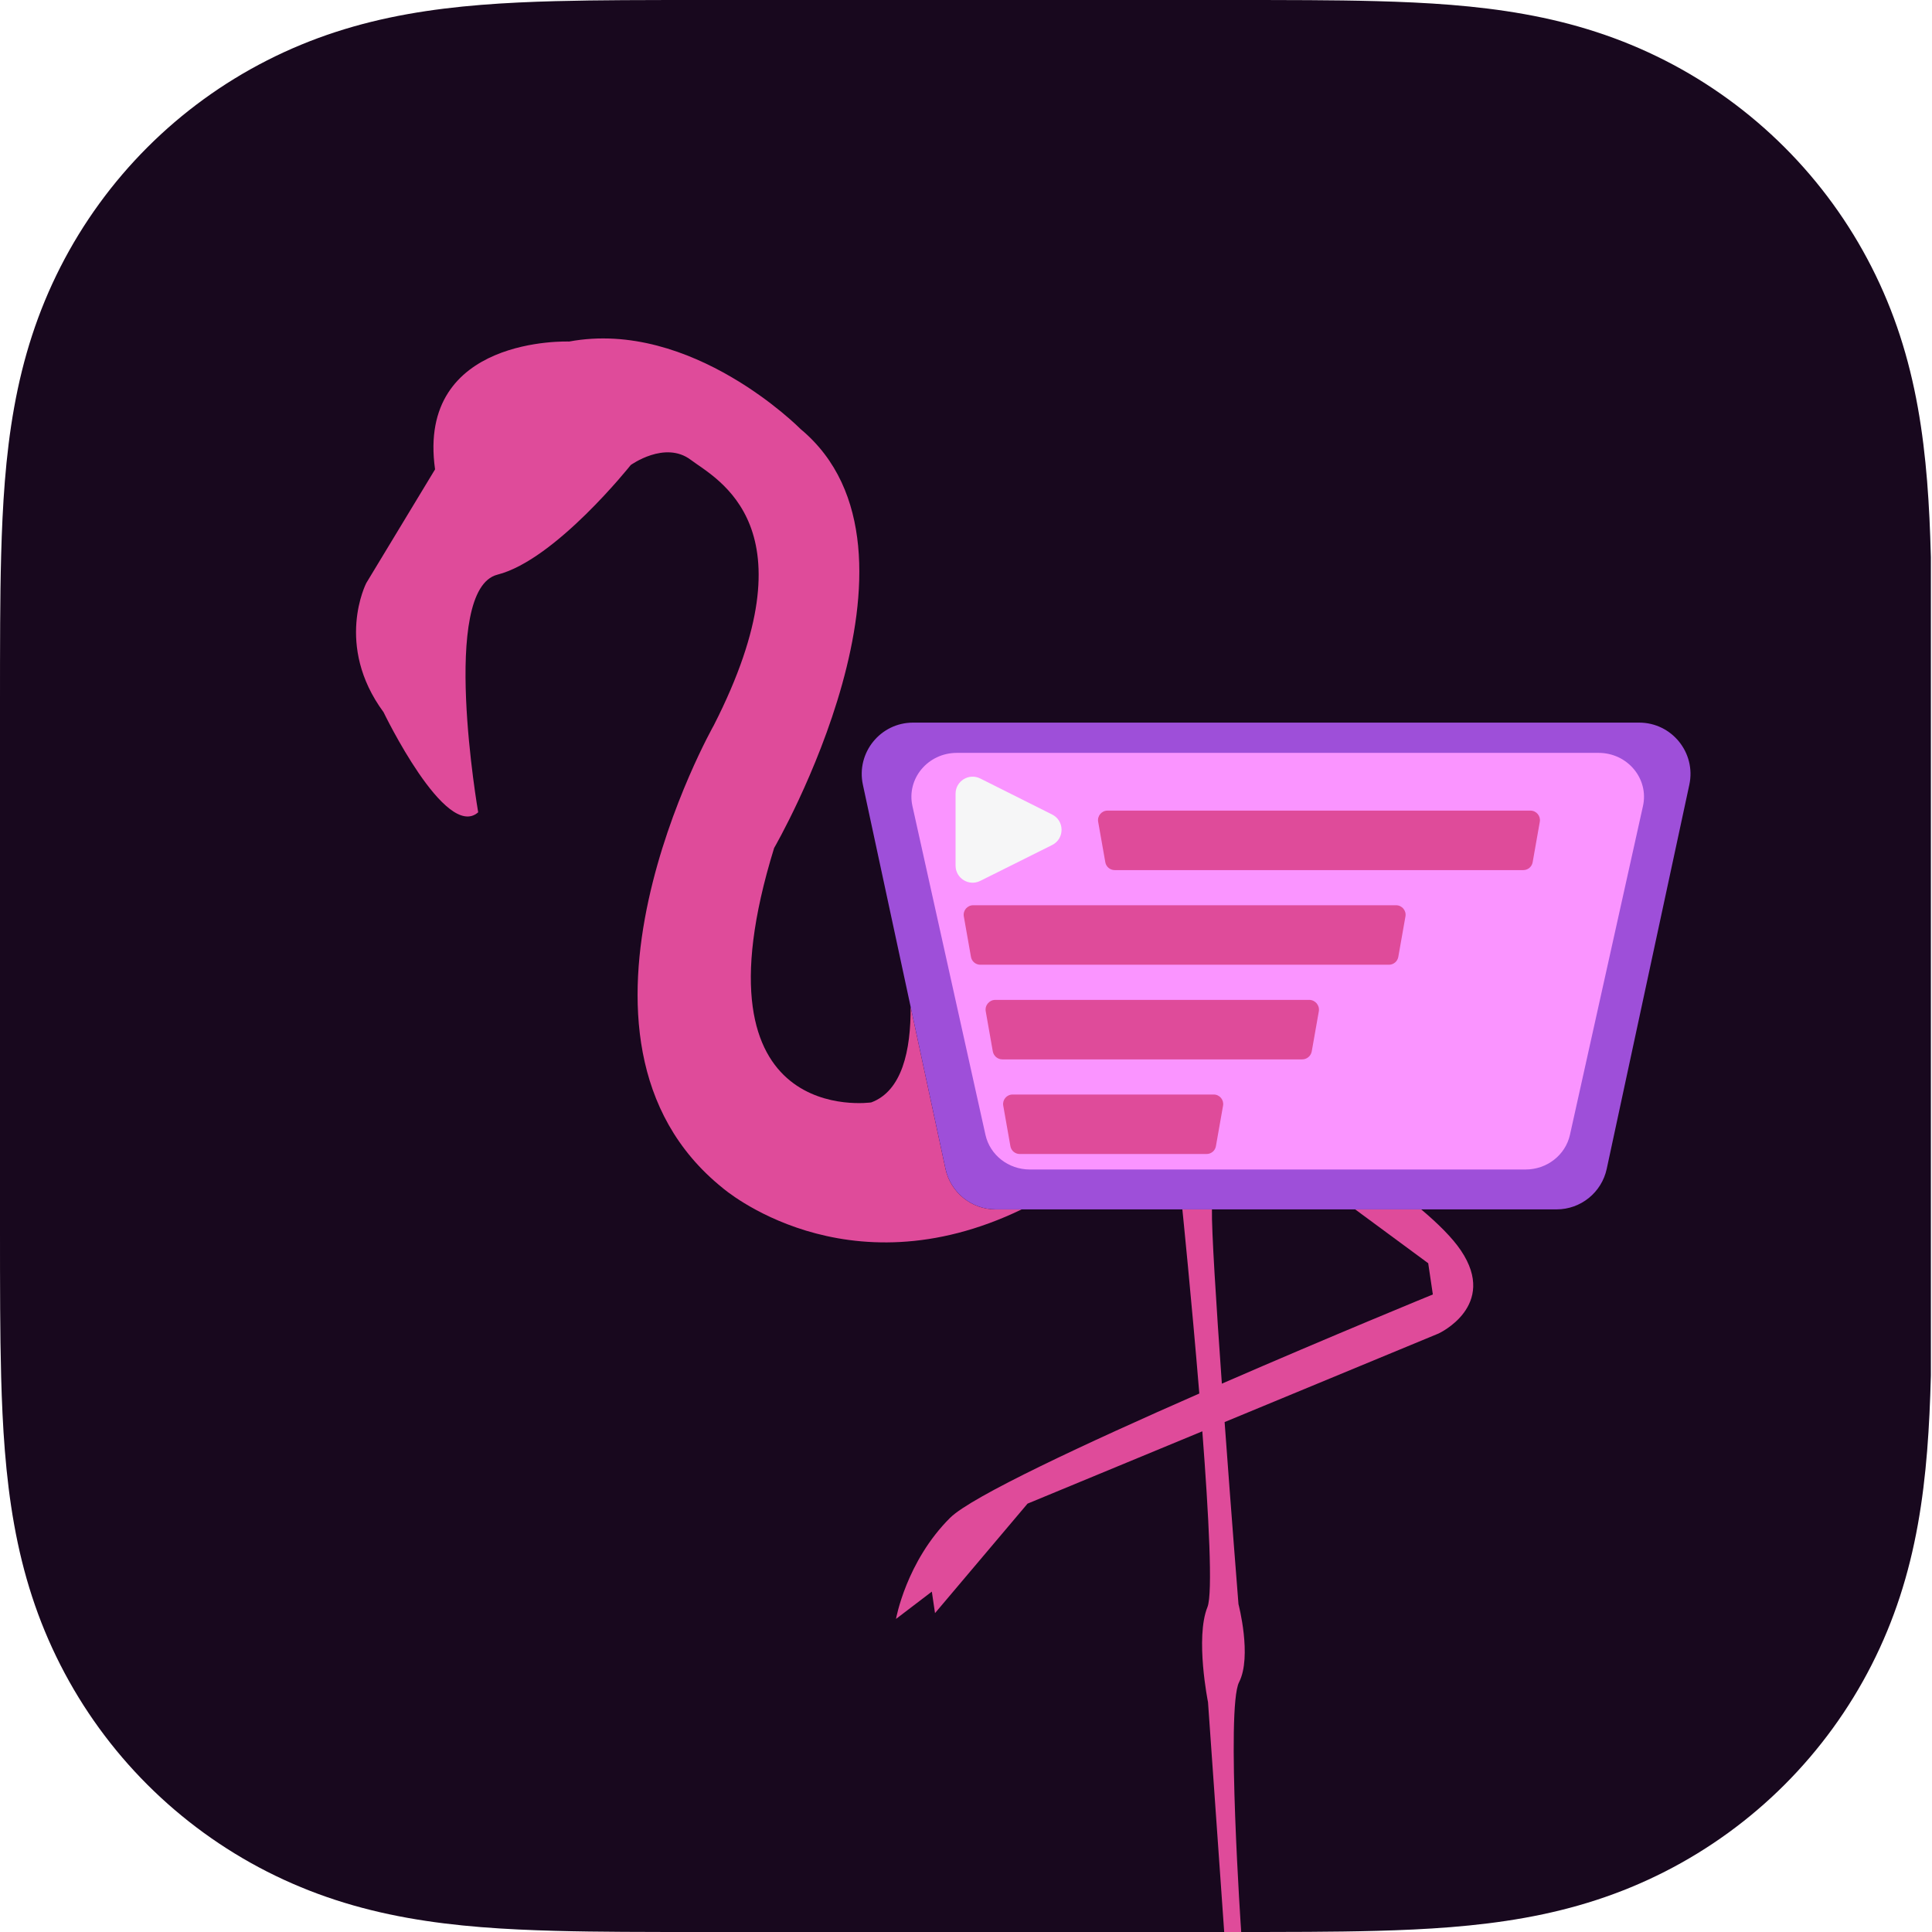
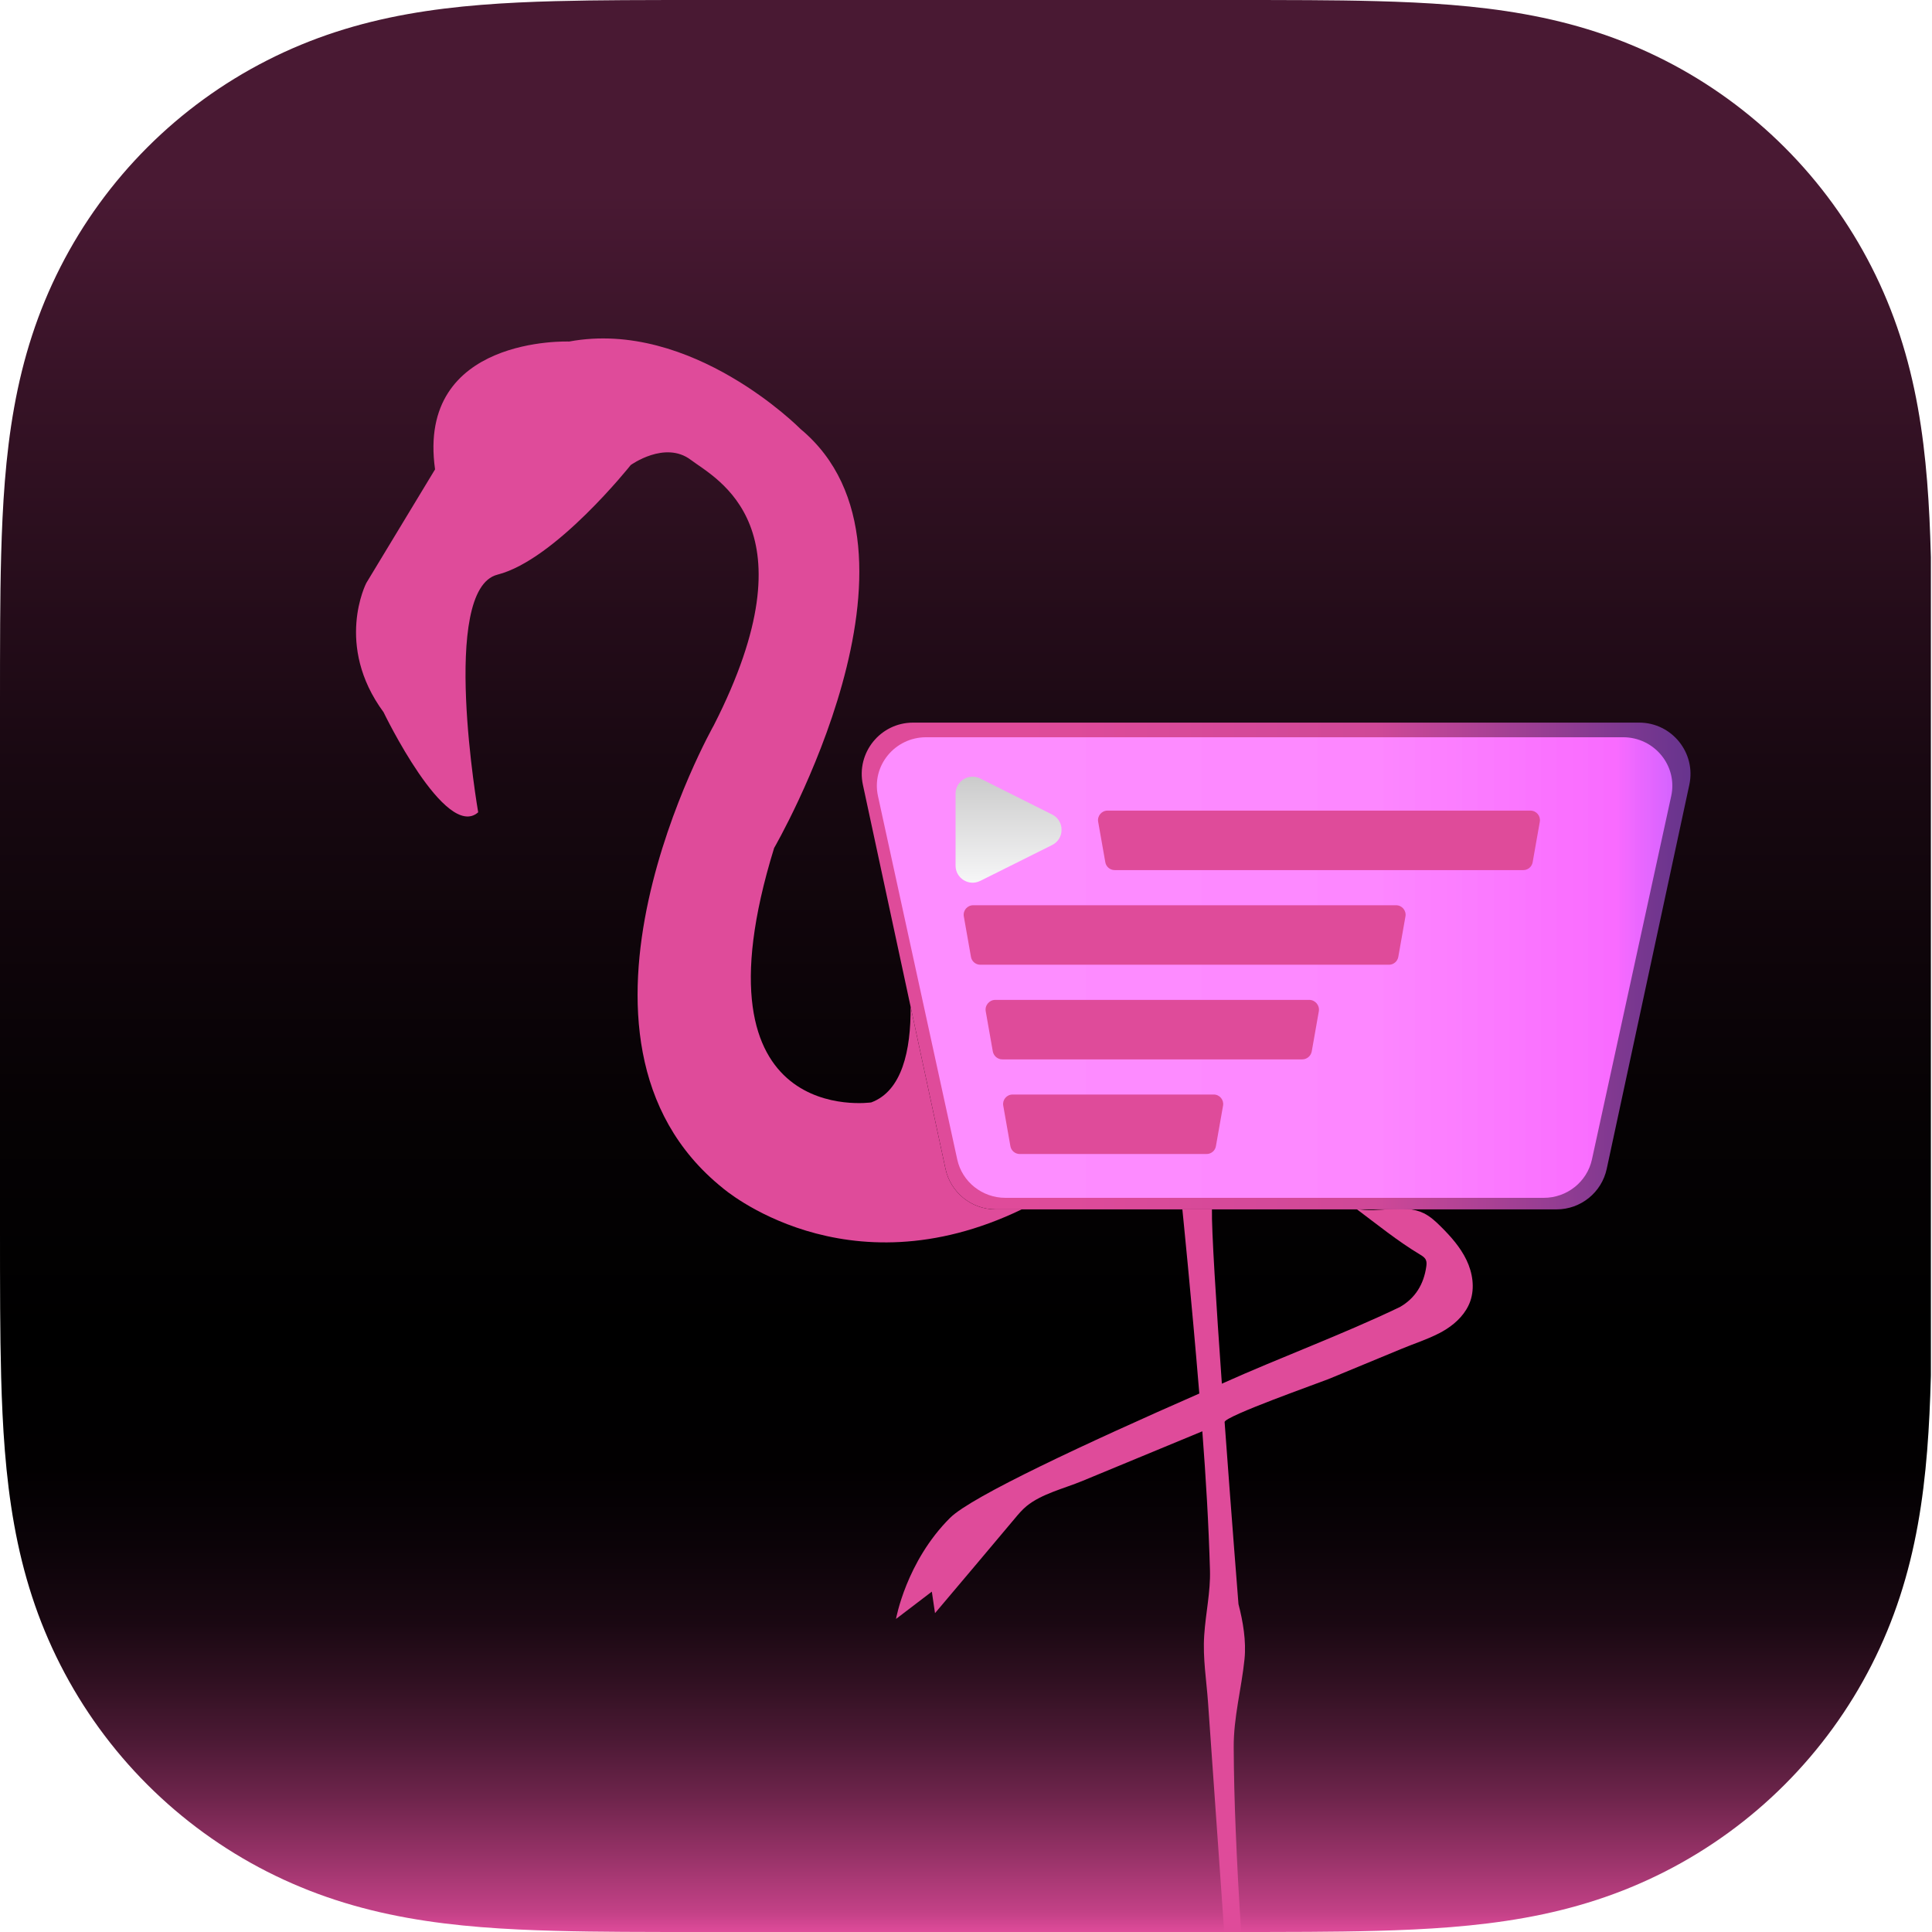
<svg xmlns="http://www.w3.org/2000/svg" viewBox="0 0 1024 1024">
  <defs>
    <style>
-       .cls-1 {
+       .cls-1, .cls-2 {
        fill: #df4b9a;
      }

-       .cls-2 {
+       .cls-3 {
+         fill: url(#linear-gradient-4);
+       }
+ 
+       .cls-4 {
+         fill: url(#linear-gradient-3);
+       }
+ 
+       .cls-5 {
+         fill: url(#linear-gradient-2);
+       }
+ 
+       .cls-6 {
        fill: #f9efff;
        mix-blend-mode: overlay;
      }

-       .cls-3 {
-         fill: #f6f6f7;
+       .cls-7 {
+         fill: url(#linear-gradient);
      }

-       .cls-4 {
-         fill: #9e4fd9;
+       .cls-2 {
+         mix-blend-mode: darken;
      }

-       .cls-5 {
+       .cls-8 {
        isolation: isolate;
      }
- 
-       .cls-6 {
-         fill: #18081e;
-       }
    </style>
+     <linearGradient id="linear-gradient" x1="511.7" y1="1024" x2="511.7" y2="0" gradientUnits="userSpaceOnUse">
+       <stop offset="0" stop-color="#df4b9a" />
+       <stop offset=".01" stop-color="#c34187" />
+       <stop offset=".04" stop-color="#963267" />
+       <stop offset=".07" stop-color="#6d244b" />
+       <stop offset=".1" stop-color="#4b1934" />
+       <stop offset=".13" stop-color="#301021" />
+       <stop offset=".16" stop-color="#1a0812" />
+       <stop offset=".2" stop-color="#0b0308" />
+       <stop offset=".24" stop-color="#020001" />
+       <stop offset=".31" stop-color="#000" />
+       <stop offset=".43" stop-color="#060204" />
+       <stop offset=".6" stop-color="#180811" />
+       <stop offset=".79" stop-color="#351225" />
+       <stop offset=".9" stop-color="#491933" />
+     </linearGradient>
+     <linearGradient id="linear-gradient-2" x1="259.33" y1="238.9" x2="259.33" y2="207.29" gradientUnits="userSpaceOnUse">
+       <stop offset="0" stop-color="#df4b9a" />
+       <stop offset=".02" stop-color="#c34187" />
+       <stop offset=".06" stop-color="#963267" />
+       <stop offset=".11" stop-color="#6d244b" />
+       <stop offset=".15" stop-color="#4b1934" />
+       <stop offset=".2" stop-color="#301021" />
+       <stop offset=".25" stop-color="#1a0812" />
+       <stop offset=".31" stop-color="#0b0308" />
+       <stop offset=".38" stop-color="#020001" />
+       <stop offset=".48" stop-color="#000" />
+       <stop offset=".59" stop-color="#060204" />
+       <stop offset=".74" stop-color="#180811" />
+       <stop offset=".91" stop-color="#351225" />
+       <stop offset="1" stop-color="#491933" />
+     </linearGradient>
+     <linearGradient id="linear-gradient-3" x1="456.73" y1="512" x2="896" y2="512" gradientUnits="userSpaceOnUse">
+       <stop offset=".2" stop-color="#df4b9a" />
+       <stop offset=".62" stop-color="#cf4898" />
+       <stop offset="1" stop-color="#67348e" />
+     </linearGradient>
+     <linearGradient id="linear-gradient-4" x1="534.56" y1="467.85" x2="534.56" y2="411.65" gradientUnits="userSpaceOnUse">
+       <stop offset="0" stop-color="#f6f6f7" />
+       <stop offset="1" stop-color="#cbcbcb" />
+     </linearGradient>
  </defs>
-   <g class="cls-5">
+   <g class="cls-8">
    <g id="App_Icon_Shape" data-name="App Icon Shape">
-       <path class="cls-6" d="M1023.4,295.11c0-.27-.01-.54-.02-.82-.71-26.13-2.25-52.49-6.89-78.34-4.71-26.22-12.4-50.62-24.53-74.44-11.92-23.41-27.49-44.84-46.07-63.41s-40-34.15-63.41-46.07c-23.82-12.12-48.22-19.82-74.44-24.53-25.84-4.65-52.2-6.18-78.34-6.89-11.99-.33-23.99-.46-35.98-.53C679.48,0,665.24,0,651,0h-278C358.76,0,344.52,0,330.27.08c-12,.07-23.99.21-35.98.53-26.13.71-52.49,2.25-78.34,6.89-26.22,4.71-50.62,12.4-74.44,24.53-23.41,11.92-44.84,27.49-63.41,46.07s-34.15,40-46.07,63.41c-12.12,23.82-19.82,48.22-24.53,74.44-4.65,25.84-6.18,52.2-6.89,78.34-.33,11.99-.46,23.99-.53,35.98C0,344.52,0,358.76,0,373v278c0,14.24,0,28.48.08,42.73.07,12,.21,23.99.53,35.98.71,26.13,2.25,52.49,6.89,78.34,4.71,26.22,12.4,50.62,24.53,74.44,11.92,23.41,27.49,44.84,46.07,63.41s40,34.15,63.41,46.07c23.82,12.12,48.22,19.82,74.44,24.53,25.84,4.65,52.2,6.18,78.34,6.89,11.99.33,23.99.46,35.98.53,14.24.09,28.48.08,42.73.08h278c14.24,0,28.48,0,42.73-.08,12-.07,23.99-.21,35.98-.53,26.13-.71,52.49-2.25,78.34-6.89,26.22-4.71,50.62-12.4,74.44-24.53,23.41-11.92,44.84-27.49,63.41-46.07s34.15-40,46.07-63.41c12.12-23.82,19.82-48.22,24.53-74.44,4.65-25.84,6.18-52.2,6.89-78.34,0-.27.01-.54.02-.82v-433.79Z" />
+       <path class="cls-7" d="M1023.4,295.11c0-.27-.01-.54-.02-.82-.71-26.13-2.25-52.49-6.89-78.34-4.71-26.22-12.4-50.62-24.53-74.44-11.92-23.41-27.49-44.84-46.07-63.41s-40-34.15-63.41-46.07c-23.82-12.12-48.22-19.82-74.44-24.53-25.84-4.65-52.2-6.18-78.34-6.89-11.99-.33-23.99-.46-35.98-.53C679.48,0,665.24,0,651,0h-278C358.76,0,344.52,0,330.27.08c-12,.07-23.99.21-35.98.53-26.13.71-52.49,2.25-78.34,6.89-26.22,4.71-50.62,12.4-74.44,24.53-23.41,11.92-44.84,27.49-63.41,46.07s-34.15,40-46.07,63.41c-12.12,23.82-19.82,48.22-24.53,74.44-4.65,25.84-6.18,52.2-6.89,78.34-.33,11.99-.46,23.99-.53,35.98C0,344.52,0,358.76,0,373v278c0,14.24,0,28.48.08,42.73.07,12,.21,23.99.53,35.98.71,26.13,2.25,52.49,6.89,78.34,4.71,26.22,12.4,50.62,24.53,74.44,11.92,23.41,27.49,44.84,46.07,63.41s40,34.15,63.41,46.07c23.82,12.12,48.22,19.82,74.44,24.53,25.84,4.65,52.2,6.18,78.34,6.89,11.99.33,23.99.46,35.98.53,14.24.09,28.48.08,42.73.08h278c14.24,0,28.48,0,42.73-.08,12-.07,23.99-.21,35.98-.53,26.13-.71,52.49-2.25,78.34-6.89,26.22-4.71,50.62-12.4,74.44-24.53,23.41-11.92,44.84-27.49,63.41-46.07s34.15-40,46.07-63.41c12.12-23.82,19.82-48.22,24.53-74.44,4.65-25.84,6.18-52.2,6.89-78.34,0-.27.01-.54.02-.82v-433.79Z" />
+       <path class="cls-5" d="M273.67,209.04c.04.08.07.15.1.23.75,1.99-5.02,10.32-6.27,12.21-4.63,6.99-10.32,13.71-18.28,16.92-1.31.53-3.05.86-3.93-.24-.49-.62-.51-1.48-.45-2.26.64-9.77,5.7-20.93,14.6-25.81,2.64-1.45,12.36-4.86,14.22-1.05Z" />
    </g>
    <g id="Neck">
      <path class="cls-1" d="M541.53,641c-93.63,45.17-158.54-11.37-158.54-11.37-98.6-79.29-4.64-245.24-4.64-245.24,53.69-105.36,1.5-130.32-12.23-140.67-13.73-10.35-31.83,2.77-31.83,2.77,0,0-39.88,50.28-70.63,58.09-30.74,7.8-10.21,125.95-10.21,125.95-17.27,15.29-50.15-53.04-50.15-53.04-26.18-35.57-9.16-68.47-9.16-68.47l36.45-60.25c-10.01-70.96,71.08-67.75,71.08-67.75,65.01-12.07,122.68,46.41,122.68,46.41,77.43,64.46-14.05,222.03-14.05,222.03-46.04,149.14,51.49,134.84,51.49,134.84,16.28-6.07,21.02-27.41,20.86-50.71l18.48,85.92c2.7,12.54,13.78,21.49,26.6,21.49h13.8Z" />
    </g>
    <g id="Legs">
-       <path class="cls-1" d="M762.51,706.77l-113.44,46.96c3.62,49.63,7.35,96.5,7.35,96.5,0,0,7.28,27.74.3,41.4-6.98,13.65,1.14,132.37,1.14,132.37h-9.01s-8.58-121.82-8.58-121.82c0,0-6.88-34.12-.29-50.41,2.9-7.17.68-48.78-2.72-93.15l-92.64,38.34-49.04,58.03-1.69-11.4-18.99,14.48s5.35-30.4,28.68-53.6c11.37-11.31,72.45-39.72,132.08-65.88-4.12-49.99-8.97-97.47-8.97-97.47l-.05-.12h15.72c-.28,10.32,2.25,50.17,5.25,92.37,58.28-25.36,111.83-47.28,111.83-47.28l-2.46-16.55-38.71-28.54h34.99c8.97,7.56,16.51,15.04,21.03,21.74,19.88,29.46-11.78,44.03-11.78,44.03Z" />
+       <path class="cls-1" d="M762.52,706.78c-6.18,3.19-12.93,5.33-19.33,7.99-13.03,5.39-26.06,10.79-39.09,16.18-4.16,1.72-55.25,19.73-55.03,22.78,3.62,49.63,7.35,96.5,7.35,96.5,2.41,9.2,4.17,19.66,3.2,29.15-1.63,15.84-5.81,30.71-5.73,46.76.07,14.46.45,28.91,1.04,43.36.74,18.17,1.69,36.35,2.93,54.5h-9.01s-8.58-121.8-8.58-121.82c-.81-11.57-2.82-23.32-2.01-35.45s3.38-22.93,3.05-34.53c-.7-24.57-2.17-49.07-4.05-73.58-11.82,4.89-23.64,9.78-35.46,14.68-9.42,3.9-18.83,7.79-28.25,11.69s-21.52,6.77-29.44,13.27c-2.36,1.94-4.35,4.3-6.31,6.65-14.03,16.74-28.12,33.41-42.22,50.09l-1.69-11.4-18.99,14.48s5.35-30.4,28.68-53.6c11.37-11.31,72.45-39.72,132.08-65.88-4.12-49.99-8.97-97.47-8.97-97.47l-.05-.12h15.72c-.28,10.32,2.25,50.17,5.25,92.37,31.18-14.03,63.52-25.85,94.32-40.61,8.22-4.67,12.72-12.15,14.03-21.46.17-1.19.27-2.46-.23-3.55-.58-1.29-1.87-2.09-3.08-2.82-11.89-7.13-22.73-15.96-33.85-24.28,11.84,2.55,25.04-2.96,35.89,2.41,3.4,1.68,6.22,4.3,8.91,6.97,5.33,5.28,10.41,11,13.66,17.77s4.5,14.77,2.01,21.86c-2.2,6.24-7.09,11.24-12.67,14.8-1.33.84-2.69,1.62-4.08,2.34Z" />
    </g>
    <g id="Body">
      <path class="cls-4" d="M895.38,415.93l-43.78,203.58c-2.7,12.54-13.78,21.49-26.6,21.49h-297.27c-12.82,0-23.9-8.95-26.6-21.49l-18.48-85.92-25.3-117.66c-3.64-16.94,9.27-32.93,26.6-32.93h384.83c17.33,0,30.25,15.99,26.6,32.93Z" />
    </g>
    <g id="Inner_Body" data-name="Inner Body">
-       <path class="cls-2" d="M690.69,399.04h-183.56c-15.32,0-26.74,13.68-23.52,28.19l38.7,174.24c2.38,10.73,12.18,18.39,23.52,18.39h262.76c11.34,0,21.13-7.66,23.52-18.39l38.7-174.24c3.22-14.5-8.2-28.19-23.52-28.19h-156.59Z" />
+       <path class="cls-6" d="M690.21,390.75h-199.33c-16.64,0-29.03,15.13-25.54,31.16l42.02,192.63c2.59,11.86,13.23,20.34,25.54,20.34h285.32c12.31,0,22.95-8.47,25.54-20.34l42.02-192.63c3.5-16.03-8.9-31.16-25.54-31.16h-170.04Z" />
    </g>
    <g id="Lines">
-       <path class="cls-1" d="M598.61,580.12h-61.92c-3.13,0-5.5,2.82-4.95,5.9l3.79,21.47c.42,2.4,2.51,4.16,4.95,4.16h99.03c2.44,0,4.53-1.75,4.95-4.16l3.79-21.47c.54-3.08-1.83-5.9-4.95-5.9h-44.69Z" />
-       <path class="cls-1" d="M649.39,529.96h-121.84c-3.21,0-5.65,2.9-5.09,6.07l3.74,21.2c.44,2.47,2.58,4.27,5.09,4.27h158.88c2.51,0,4.65-1.8,5.09-4.27l3.74-21.2c.56-3.16-1.88-6.07-5.09-6.07h-44.53Z" />
-       <path class="cls-1" d="M695.27,479.8h-179.47c-3.13,0-5.5,2.83-4.96,5.91l3.79,21.46c.42,2.41,2.51,4.16,4.96,4.16h216.58c2.44,0,4.53-1.75,4.96-4.16l3.79-21.46c.54-3.08-1.83-5.91-4.96-5.91h-44.69Z" />
-       <path class="cls-1" d="M766.48,429.64h-179.47c-3.13,0-5.5,2.83-4.96,5.91l3.79,21.46c.42,2.41,2.51,4.16,4.96,4.16h216.58c2.44,0,4.53-1.75,4.96-4.16l3.79-21.46c.54-3.08-1.83-5.91-4.96-5.91h-44.69Z" />
+       <path class="cls-2" d="M598.61,580.12h-61.92c-3.13,0-5.5,2.82-4.95,5.9l3.79,21.47c.42,2.4,2.51,4.16,4.95,4.16h99.03c2.44,0,4.53-1.75,4.95-4.16l3.79-21.47c.54-3.08-1.83-5.9-4.95-5.9h-44.69Z" />
+       <path class="cls-2" d="M649.39,529.96h-121.84c-3.21,0-5.65,2.9-5.09,6.07l3.74,21.2c.44,2.47,2.58,4.27,5.09,4.27h158.88c2.51,0,4.65-1.8,5.09-4.27l3.74-21.2c.56-3.16-1.88-6.07-5.09-6.07h-44.53Z" />
+       <path class="cls-2" d="M695.27,479.8h-179.47c-3.13,0-5.5,2.83-4.96,5.91l3.79,21.46c.42,2.41,2.51,4.16,4.96,4.16h216.58c2.44,0,4.53-1.75,4.96-4.16l3.79-21.46c.54-3.08-1.83-5.91-4.96-5.91h-44.69Z" />
+       <path class="cls-2" d="M766.48,429.64h-179.47c-3.13,0-5.5,2.83-4.96,5.91l3.79,21.46c.42,2.41,2.51,4.16,4.96,4.16h216.58c2.44,0,4.53-1.75,4.96-4.16l3.79-21.46c.54-3.08-1.83-5.91-4.96-5.91h-44.69Z" />
      <path class="cls-3" d="M519.56,412.62l38.1,19.09c6.66,3.34,6.65,12.85-.01,16.17l-38.1,19.01c-6.01,3-13.08-1.37-13.08-8.09v-38.1c0-6.72,7.08-11.1,13.09-8.08Z" />
    </g>
  </g>
</svg>
